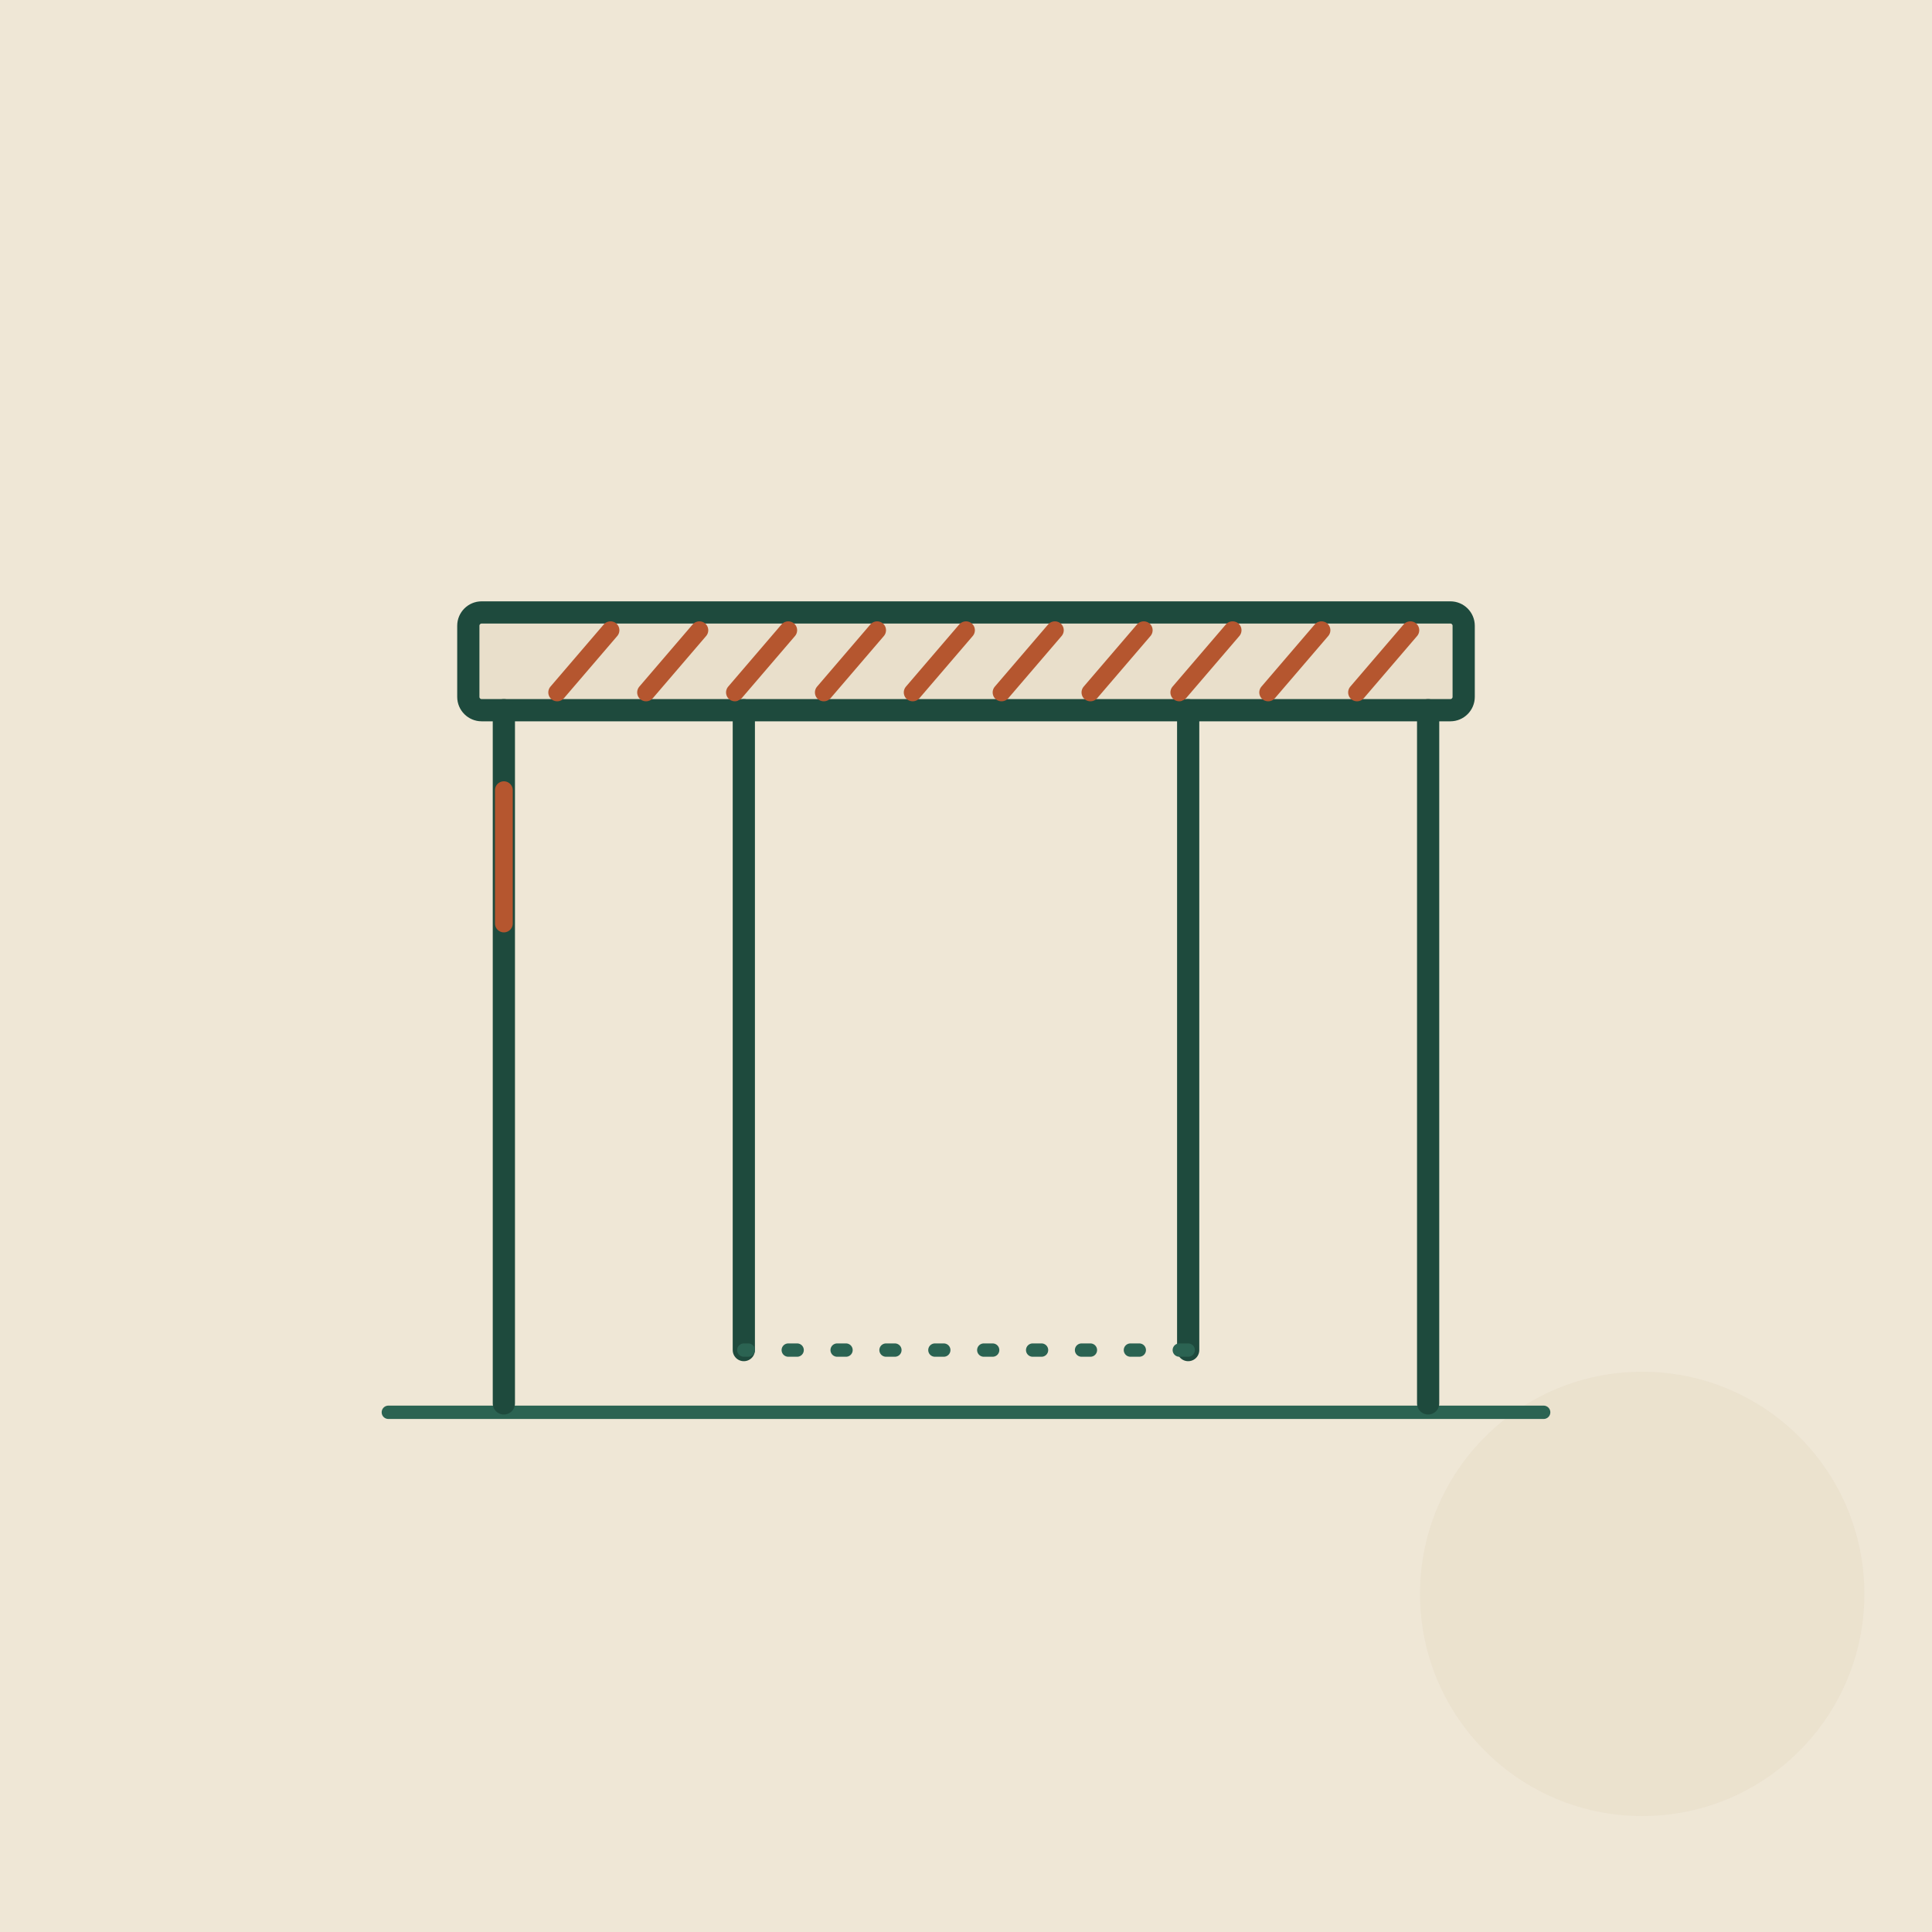
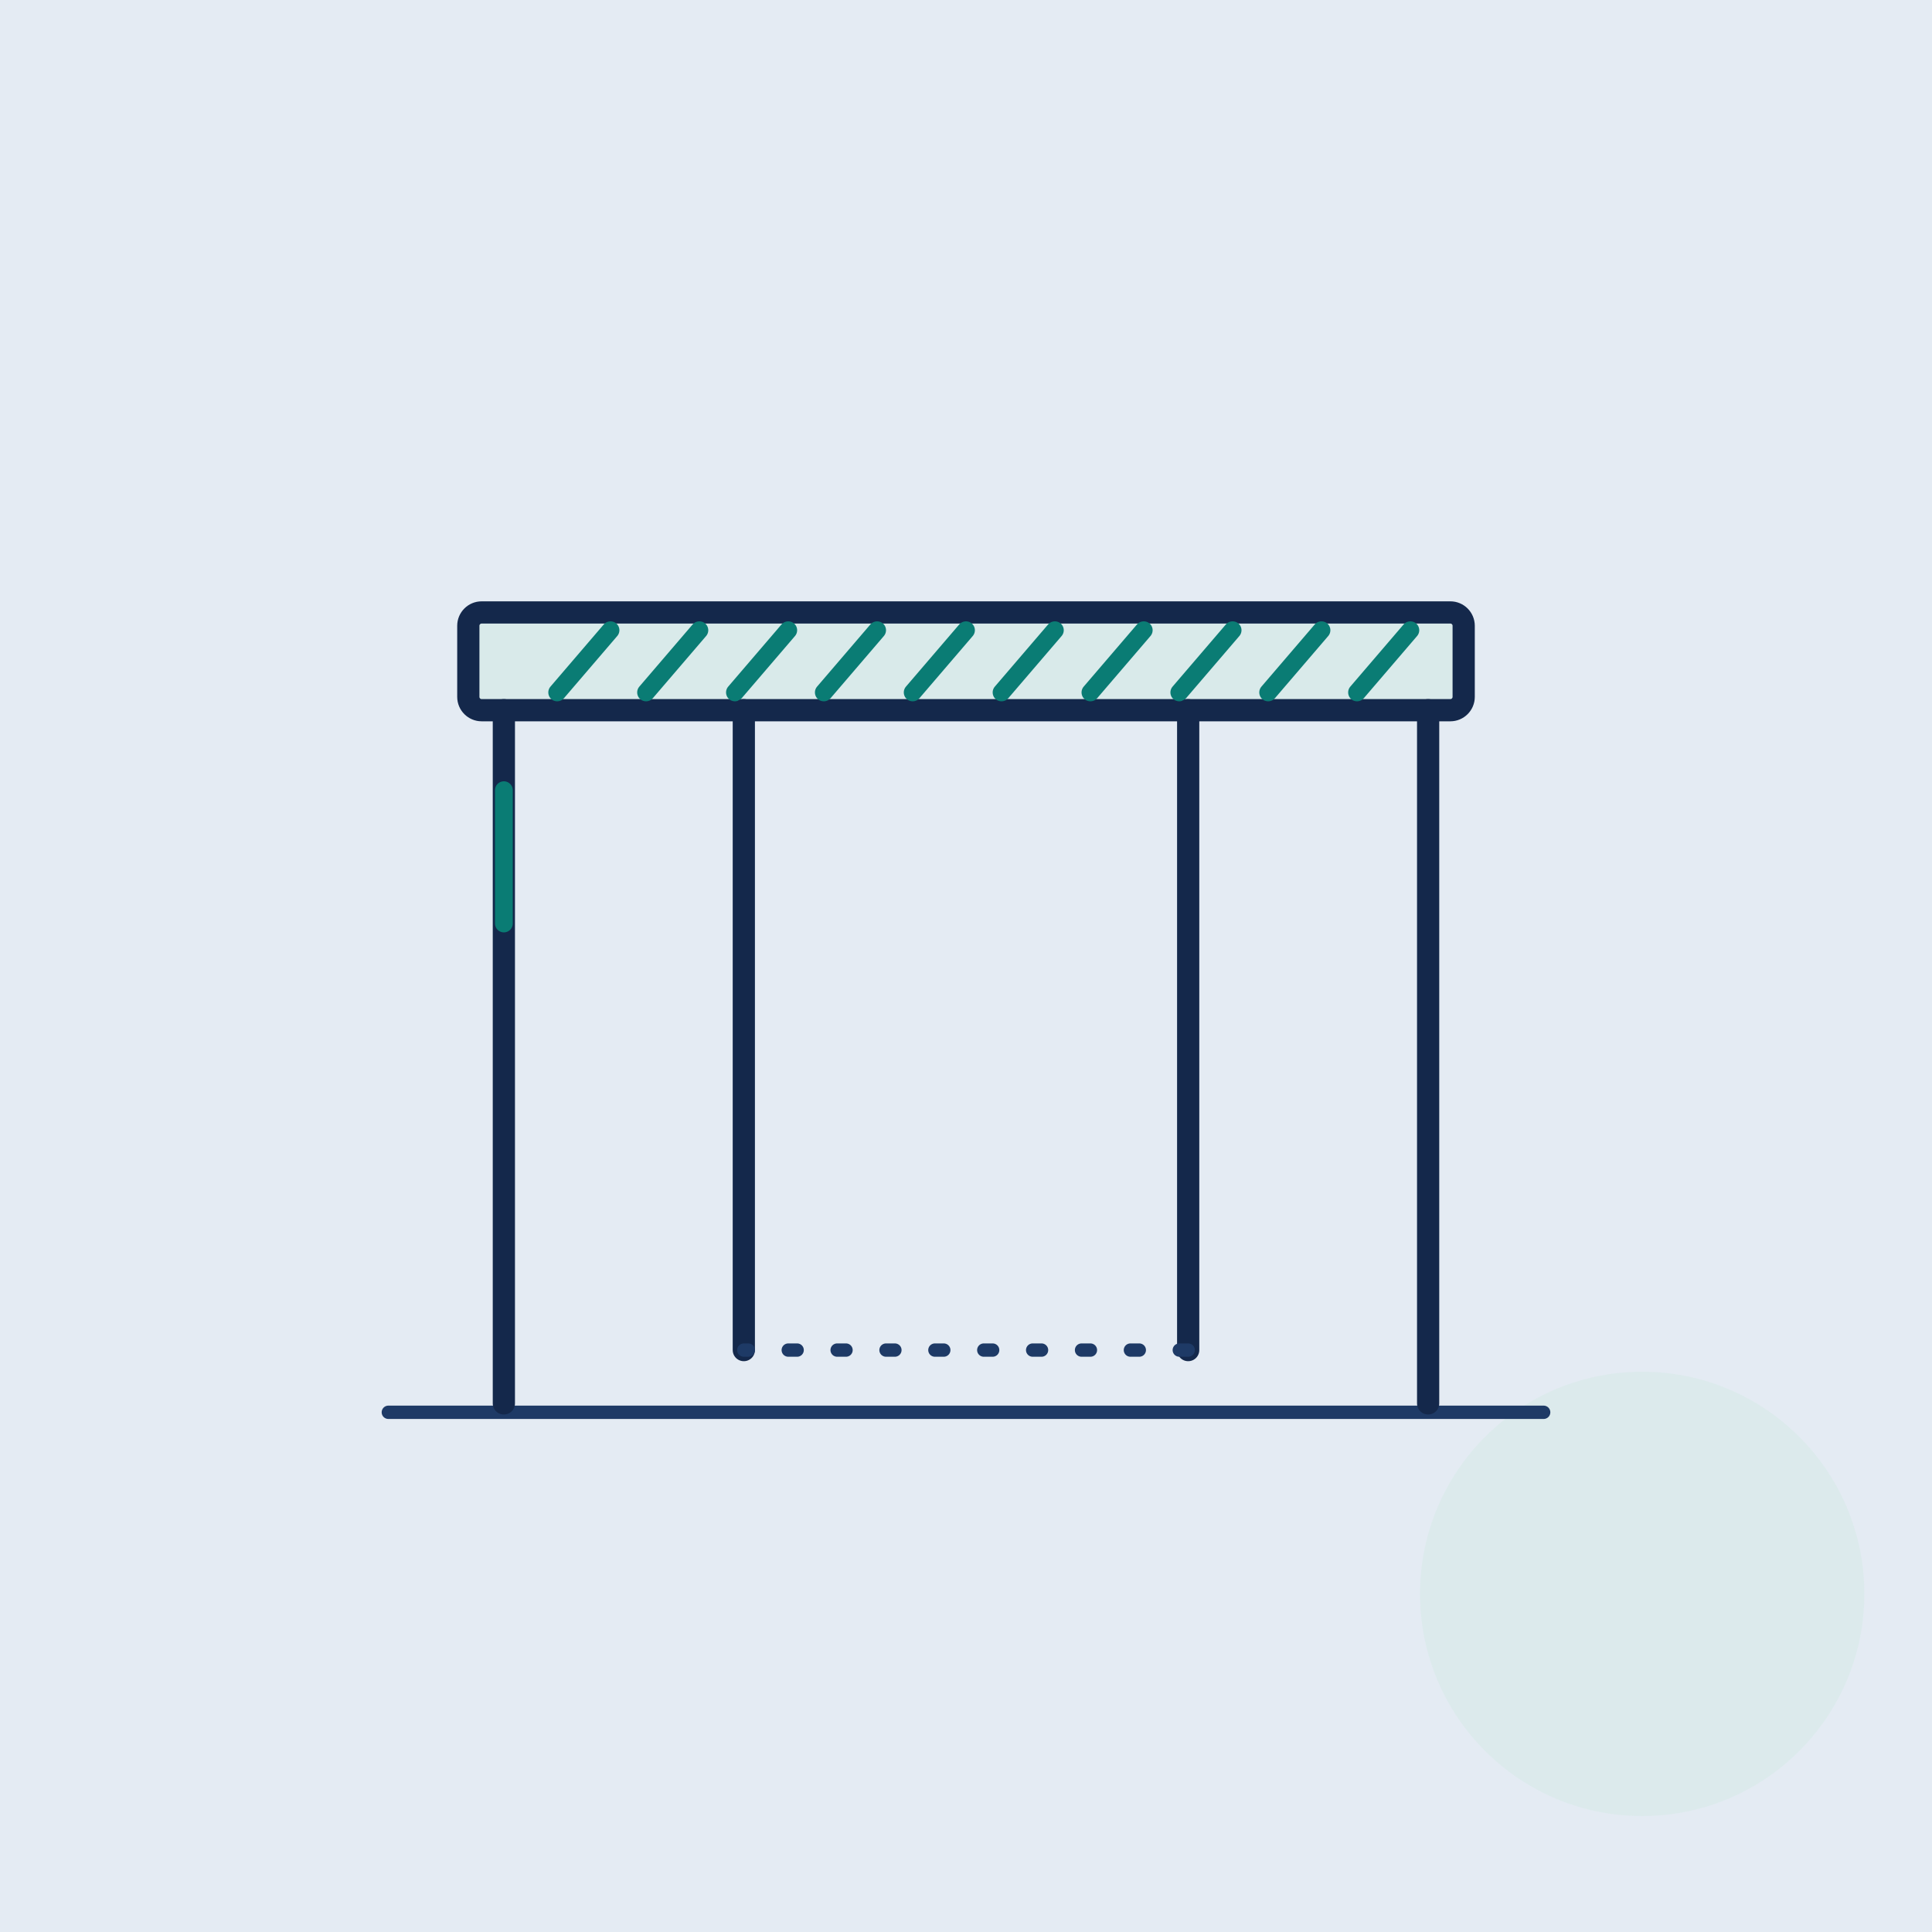
<svg xmlns="http://www.w3.org/2000/svg" viewBox="0 0 400 400" width="400" height="400" role="img" aria-label="Pergola illustration, photo coming soon">
-   <rect width="400" height="400" fill="#EFE7D6" />
-   <circle cx="340" cy="330" r="46" fill="#E9DFCB" opacity=".7" />
+   <rect width="400" height="400" fill="#E4EBF3" />
+   <circle cx="340" cy="330" r="46" fill="#D9EAEA" opacity=".7" />
  <g transform="translate(400 0) scale(-1 1) translate(200 205) scale(0.92) translate(-200 -205)">
-     <path d="M70 300 H330" fill="none" stroke="#2B6352" stroke-width="3" stroke-linecap="round" stroke-linejoin="round" />
-     <rect x="88" y="120" width="224" height="22" rx="3" fill="#E9DFCB" stroke="#1E4A3D" stroke-width="5" />
-     <path d="M100 124 l12 14" stroke="#B5562F" stroke-width="4" stroke-linecap="round" />
-     <path d="M120 124 l12 14" stroke="#B5562F" stroke-width="4" stroke-linecap="round" />
-     <path d="M140 124 l12 14" stroke="#B5562F" stroke-width="4" stroke-linecap="round" />
-     <path d="M160 124 l12 14" stroke="#B5562F" stroke-width="4" stroke-linecap="round" />
-     <path d="M180 124 l12 14" stroke="#B5562F" stroke-width="4" stroke-linecap="round" />
-     <path d="M200 124 l12 14" stroke="#B5562F" stroke-width="4" stroke-linecap="round" />
-     <path d="M220 124 l12 14" stroke="#B5562F" stroke-width="4" stroke-linecap="round" />
-     <path d="M240 124 l12 14" stroke="#B5562F" stroke-width="4" stroke-linecap="round" />
-     <path d="M260 124 l12 14" stroke="#B5562F" stroke-width="4" stroke-linecap="round" />
-     <path d="M280 124 l12 14" stroke="#B5562F" stroke-width="4" stroke-linecap="round" />
-     <path d="M96 142 V298 M304 142 V298 M150 142 V286 M250 142 V286" fill="none" stroke="#1E4A3D" stroke-width="5" stroke-linecap="round" stroke-linejoin="round" />
-     <path d="M150 286 H250" fill="none" stroke="#2B6352" stroke-width="3" stroke-linecap="round" stroke-linejoin="round" stroke-dasharray="2 9" />
-     <path d="M304 160 v30" stroke="#B5562F" stroke-width="4" stroke-linecap="round" />
+     <path d="M70 300 H330" fill="none" stroke="#1E3A66" stroke-width="3" stroke-linecap="round" stroke-linejoin="round" />
+     <rect x="88" y="120" width="224" height="22" rx="3" fill="#D9EAEA" stroke="#14284B" stroke-width="5" />
+     <path d="M100 124 l12 14" stroke="#0A7C74" stroke-width="4" stroke-linecap="round" />
+     <path d="M120 124 l12 14" stroke="#0A7C74" stroke-width="4" stroke-linecap="round" />
+     <path d="M140 124 l12 14" stroke="#0A7C74" stroke-width="4" stroke-linecap="round" />
+     <path d="M160 124 l12 14" stroke="#0A7C74" stroke-width="4" stroke-linecap="round" />
+     <path d="M180 124 l12 14" stroke="#0A7C74" stroke-width="4" stroke-linecap="round" />
+     <path d="M200 124 l12 14" stroke="#0A7C74" stroke-width="4" stroke-linecap="round" />
+     <path d="M220 124 l12 14" stroke="#0A7C74" stroke-width="4" stroke-linecap="round" />
+     <path d="M240 124 l12 14" stroke="#0A7C74" stroke-width="4" stroke-linecap="round" />
+     <path d="M260 124 l12 14" stroke="#0A7C74" stroke-width="4" stroke-linecap="round" />
+     <path d="M280 124 l12 14" stroke="#0A7C74" stroke-width="4" stroke-linecap="round" />
+     <path d="M96 142 V298 M304 142 V298 M150 142 V286 M250 142 V286" fill="none" stroke="#14284B" stroke-width="5" stroke-linecap="round" stroke-linejoin="round" />
+     <path d="M150 286 H250" fill="none" stroke="#1E3A66" stroke-width="3" stroke-linecap="round" stroke-linejoin="round" stroke-dasharray="2 9" />
+     <path d="M304 160 v30" stroke="#0A7C74" stroke-width="4" stroke-linecap="round" />
  </g>
</svg>
